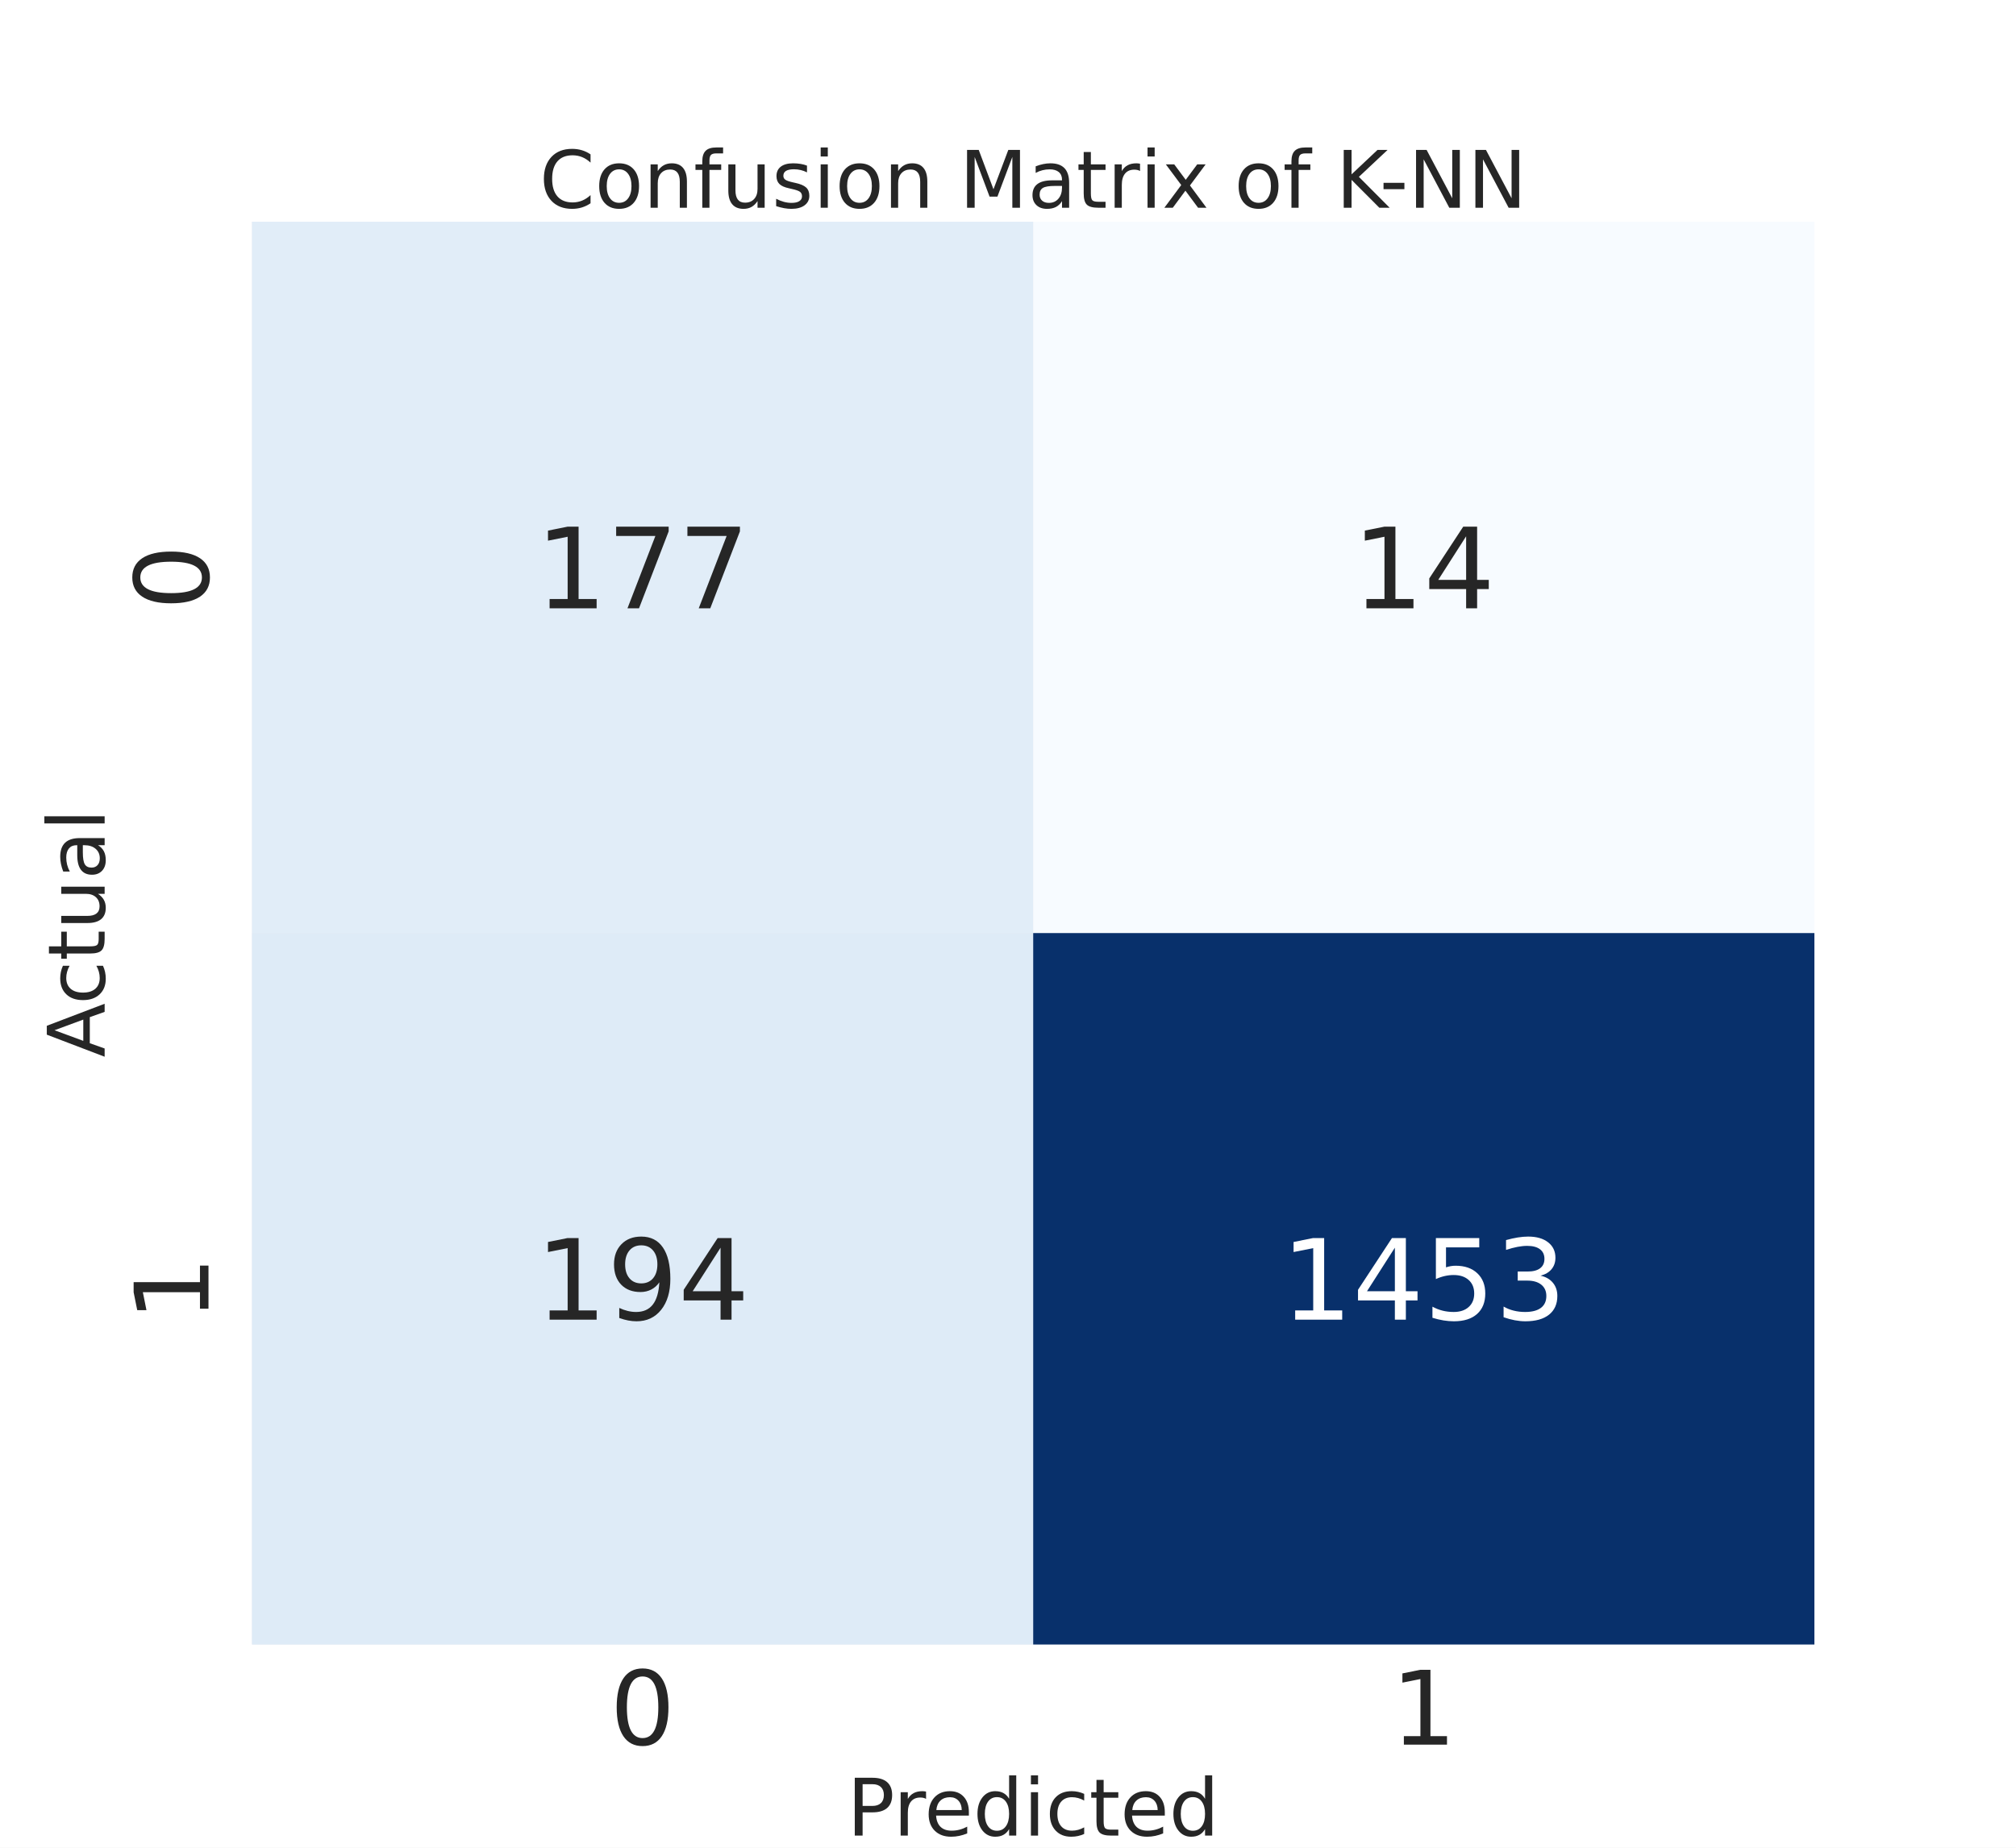
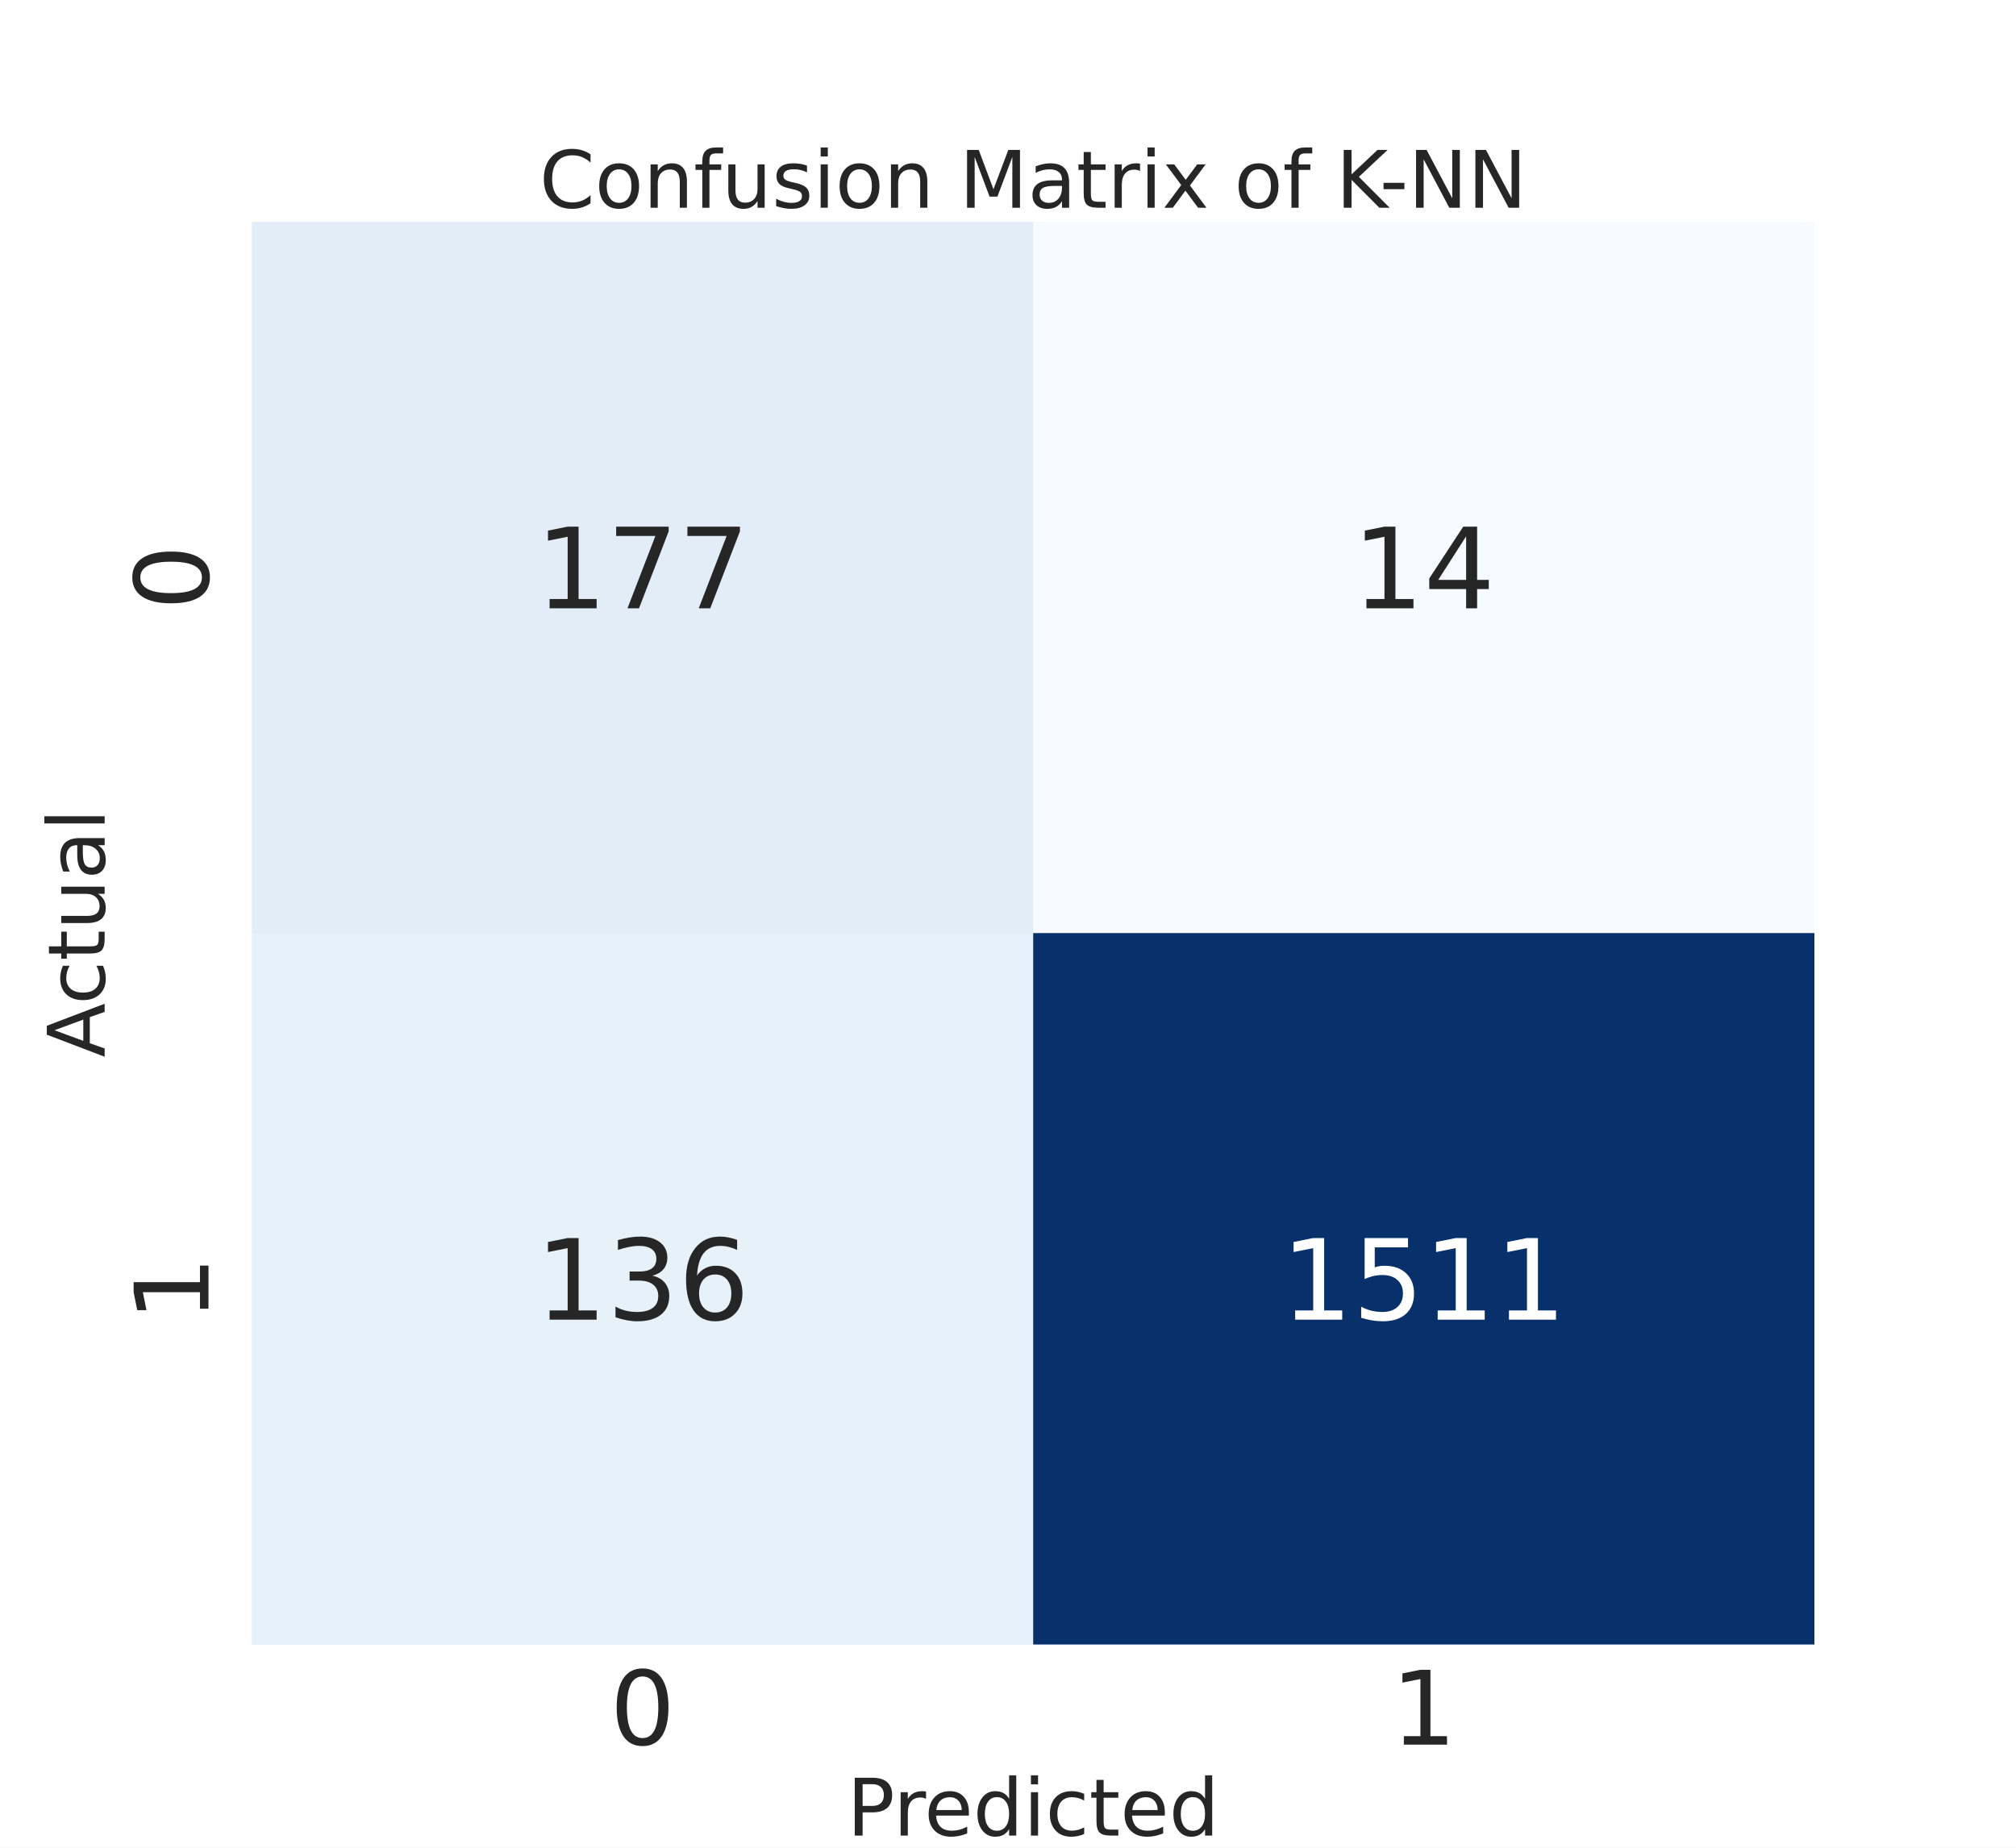
<svg xmlns="http://www.w3.org/2000/svg" xmlns:xlink="http://www.w3.org/1999/xlink" width="864pt" height="792pt" viewBox="0 0 864 792" version="1.1">
  <defs>
    <style type="text/css">*{stroke-linejoin: round; stroke-linecap: butt}</style>
  </defs>
  <g id="figure_1">
    <g id="patch_1">
      <path d="M 0 792  L 864 792  L 864 0  L 0 0  z " style="fill: #ffffff" />
    </g>
    <g id="axes_1">
      <g id="patch_2">
        <path d="M 108 704.88  L 777.6 704.88  L 777.6 95.04  L 108 95.04  z " style="fill: #eaeaf2" />
      </g>
      <g id="matplotlib.axis_1">
        <g id="xtick_1">
          <g id="text_1">
            <g style="fill: #262626" transform="translate(261.4025 747.8131) scale(0.44 -0.44)">
              <defs>
                <path id="DejaVuSans-30" d="M 2034 4250  Q 1547 4250 1301 3770  Q 1056 3291 1056 2328  Q 1056 1369 1301 889  Q 1547 409 2034 409  Q 2525 409 2770 889  Q 3016 1369 3016 2328  Q 3016 3291 2770 3770  Q 2525 4250 2034 4250  z M 2034 4750  Q 2819 4750 3233 4129  Q 3647 3509 3647 2328  Q 3647 1150 3233 529  Q 2819 -91 2034 -91  Q 1250 -91 836 529  Q 422 1150 422 2328  Q 422 3509 836 4129  Q 1250 4750 2034 4750  z " transform="scale(0.015625)" />
              </defs>
              <use xlink:href="#DejaVuSans-30" />
            </g>
          </g>
        </g>
        <g id="xtick_2">
          <g id="text_2">
            <g style="fill: #262626" transform="translate(596.2025 747.8131) scale(0.44 -0.44)">
              <defs>
                <path id="DejaVuSans-31" d="M 794 531  L 1825 531  L 1825 4091  L 703 3866  L 703 4441  L 1819 4666  L 2450 4666  L 2450 531  L 3481 531  L 3481 0  L 794 0  L 794 531  z " transform="scale(0.015625)" />
              </defs>
              <use xlink:href="#DejaVuSans-31" />
            </g>
          </g>
        </g>
        <g id="text_3">
          <g style="fill: #262626" transform="translate(363.0009 786.7984) scale(0.34 -0.34)">
            <defs>
              <path id="DejaVuSans-50" d="M 1259 4147  L 1259 2394  L 2053 2394  Q 2494 2394 2734 2622  Q 2975 2850 2975 3272  Q 2975 3691 2734 3919  Q 2494 4147 2053 4147  L 1259 4147  z M 628 4666  L 2053 4666  Q 2838 4666 3239 4311  Q 3641 3956 3641 3272  Q 3641 2581 3239 2228  Q 2838 1875 2053 1875  L 1259 1875  L 1259 0  L 628 0  L 628 4666  z " transform="scale(0.015625)" />
              <path id="DejaVuSans-72" d="M 2631 2963  Q 2534 3019 2420 3045  Q 2306 3072 2169 3072  Q 1681 3072 1420 2755  Q 1159 2438 1159 1844  L 1159 0  L 581 0  L 581 3500  L 1159 3500  L 1159 2956  Q 1341 3275 1631 3429  Q 1922 3584 2338 3584  Q 2397 3584 2469 3576  Q 2541 3569 2628 3553  L 2631 2963  z " transform="scale(0.015625)" />
              <path id="DejaVuSans-65" d="M 3597 1894  L 3597 1613  L 953 1613  Q 991 1019 1311 708  Q 1631 397 2203 397  Q 2534 397 2845 478  Q 3156 559 3463 722  L 3463 178  Q 3153 47 2828 -22  Q 2503 -91 2169 -91  Q 1331 -91 842 396  Q 353 884 353 1716  Q 353 2575 817 3079  Q 1281 3584 2069 3584  Q 2775 3584 3186 3129  Q 3597 2675 3597 1894  z M 3022 2063  Q 3016 2534 2758 2815  Q 2500 3097 2075 3097  Q 1594 3097 1305 2825  Q 1016 2553 972 2059  L 3022 2063  z " transform="scale(0.015625)" />
              <path id="DejaVuSans-64" d="M 2906 2969  L 2906 4863  L 3481 4863  L 3481 0  L 2906 0  L 2906 525  Q 2725 213 2448 61  Q 2172 -91 1784 -91  Q 1150 -91 751 415  Q 353 922 353 1747  Q 353 2572 751 3078  Q 1150 3584 1784 3584  Q 2172 3584 2448 3432  Q 2725 3281 2906 2969  z M 947 1747  Q 947 1113 1208 752  Q 1469 391 1925 391  Q 2381 391 2643 752  Q 2906 1113 2906 1747  Q 2906 2381 2643 2742  Q 2381 3103 1925 3103  Q 1469 3103 1208 2742  Q 947 2381 947 1747  z " transform="scale(0.015625)" />
              <path id="DejaVuSans-69" d="M 603 3500  L 1178 3500  L 1178 0  L 603 0  L 603 3500  z M 603 4863  L 1178 4863  L 1178 4134  L 603 4134  L 603 4863  z " transform="scale(0.015625)" />
              <path id="DejaVuSans-63" d="M 3122 3366  L 3122 2828  Q 2878 2963 2633 3030  Q 2388 3097 2138 3097  Q 1578 3097 1268 2742  Q 959 2388 959 1747  Q 959 1106 1268 751  Q 1578 397 2138 397  Q 2388 397 2633 464  Q 2878 531 3122 666  L 3122 134  Q 2881 22 2623 -34  Q 2366 -91 2075 -91  Q 1284 -91 818 406  Q 353 903 353 1747  Q 353 2603 823 3093  Q 1294 3584 2113 3584  Q 2378 3584 2631 3529  Q 2884 3475 3122 3366  z " transform="scale(0.015625)" />
              <path id="DejaVuSans-74" d="M 1172 4494  L 1172 3500  L 2356 3500  L 2356 3053  L 1172 3053  L 1172 1153  Q 1172 725 1289 603  Q 1406 481 1766 481  L 2356 481  L 2356 0  L 1766 0  Q 1100 0 847 248  Q 594 497 594 1153  L 594 3053  L 172 3053  L 172 3500  L 594 3500  L 594 4494  L 1172 4494  z " transform="scale(0.015625)" />
            </defs>
            <use xlink:href="#DejaVuSans-50" />
            <use xlink:href="#DejaVuSans-72" x="58.553" />
            <use xlink:href="#DejaVuSans-65" x="97.416" />
            <use xlink:href="#DejaVuSans-64" x="158.939" />
            <use xlink:href="#DejaVuSans-69" x="222.416" />
            <use xlink:href="#DejaVuSans-63" x="250.199" />
            <use xlink:href="#DejaVuSans-74" x="305.18" />
            <use xlink:href="#DejaVuSans-65" x="344.389" />
            <use xlink:href="#DejaVuSans-64" x="405.912" />
          </g>
        </g>
      </g>
      <g id="matplotlib.axis_2">
        <g id="ytick_1">
          <g id="text_4">
            <g style="fill: #262626" transform="translate(89.34937 261.4975) rotate(-90) scale(0.44 -0.44)">
              <use xlink:href="#DejaVuSans-30" />
            </g>
          </g>
        </g>
        <g id="ytick_2">
          <g id="text_5">
            <g style="fill: #262626" transform="translate(89.34937 566.4175) rotate(-90) scale(0.44 -0.44)">
              <use xlink:href="#DejaVuSans-31" />
            </g>
          </g>
        </g>
        <g id="text_6">
          <g style="fill: #262626" transform="translate(44.84531 453.2178) rotate(-90) scale(0.34 -0.34)">
            <defs>
              <path id="DejaVuSans-41" d="M 2188 4044  L 1331 1722  L 3047 1722  L 2188 4044  z M 1831 4666  L 2547 4666  L 4325 0  L 3669 0  L 3244 1197  L 1141 1197  L 716 0  L 50 0  L 1831 4666  z " transform="scale(0.015625)" />
              <path id="DejaVuSans-75" d="M 544 1381  L 544 3500  L 1119 3500  L 1119 1403  Q 1119 906 1312 657  Q 1506 409 1894 409  Q 2359 409 2629 706  Q 2900 1003 2900 1516  L 2900 3500  L 3475 3500  L 3475 0  L 2900 0  L 2900 538  Q 2691 219 2414 64  Q 2138 -91 1772 -91  Q 1169 -91 856 284  Q 544 659 544 1381  z M 1991 3584  L 1991 3584  z " transform="scale(0.015625)" />
              <path id="DejaVuSans-61" d="M 2194 1759  Q 1497 1759 1228 1600  Q 959 1441 959 1056  Q 959 750 1161 570  Q 1363 391 1709 391  Q 2188 391 2477 730  Q 2766 1069 2766 1631  L 2766 1759  L 2194 1759  z M 3341 1997  L 3341 0  L 2766 0  L 2766 531  Q 2569 213 2275 61  Q 1981 -91 1556 -91  Q 1019 -91 701 211  Q 384 513 384 1019  Q 384 1609 779 1909  Q 1175 2209 1959 2209  L 2766 2209  L 2766 2266  Q 2766 2663 2505 2880  Q 2244 3097 1772 3097  Q 1472 3097 1187 3025  Q 903 2953 641 2809  L 641 3341  Q 956 3463 1253 3523  Q 1550 3584 1831 3584  Q 2591 3584 2966 3190  Q 3341 2797 3341 1997  z " transform="scale(0.015625)" />
              <path id="DejaVuSans-6c" d="M 603 4863  L 1178 4863  L 1178 0  L 603 0  L 603 4863  z " transform="scale(0.015625)" />
            </defs>
            <use xlink:href="#DejaVuSans-41" />
            <use xlink:href="#DejaVuSans-63" x="66.658" />
            <use xlink:href="#DejaVuSans-74" x="121.639" />
            <use xlink:href="#DejaVuSans-75" x="160.848" />
            <use xlink:href="#DejaVuSans-61" x="224.227" />
            <use xlink:href="#DejaVuSans-6c" x="285.506" />
          </g>
        </g>
      </g>
      <g id="QuadMesh_1">
-         <path d="M 108 95.04  L 442.8 95.04  L 442.8 399.96  L 108 399.96  L 108 95.04  " clip-path="url(#p44e9a1a5e2)" style="fill: #e1edf8" />
-         <path d="M 442.8 95.04  L 777.6 95.04  L 777.6 399.96  L 442.8 399.96  L 442.8 95.04  " clip-path="url(#p44e9a1a5e2)" style="fill: #f7fbff" />
-         <path d="M 108 399.96  L 442.8 399.96  L 442.8 704.88  L 108 704.88  L 108 399.96  " clip-path="url(#p44e9a1a5e2)" style="fill: #deebf7" />
-         <path d="M 442.8 399.96  L 777.6 399.96  L 777.6 704.88  L 442.8 704.88  L 442.8 399.96  " clip-path="url(#p44e9a1a5e2)" style="fill: #08306b" />
+         <path d="M 108 95.04  L 442.8 95.04  L 442.8 399.96  L 108 399.96  L 108 95.04  " clip-path="url(#pc669d2933e)" style="fill: #e2edf8" />
+         <path d="M 442.8 95.04  L 777.6 95.04  L 777.6 399.96  L 442.8 399.96  L 442.8 95.04  " clip-path="url(#pc669d2933e)" style="fill: #f7fbff" />
+         <path d="M 108 399.96  L 442.8 399.96  L 442.8 704.88  L 108 704.88  L 108 399.96  " clip-path="url(#pc669d2933e)" style="fill: #e7f1fa" />
+         <path d="M 442.8 399.96  L 777.6 399.96  L 777.6 704.88  L 442.8 704.88  L 442.8 399.96  " clip-path="url(#pc669d2933e)" style="fill: #08306b" />
      </g>
      <g id="text_7">
        <g style="fill: #262626" transform="translate(229.59 260.745) scale(0.48 -0.48)">
          <defs>
            <path id="DejaVuSans-37" d="M 525 4666  L 3525 4666  L 3525 4397  L 1831 0  L 1172 0  L 2766 4134  L 525 4134  L 525 4666  z " transform="scale(0.015625)" />
          </defs>
          <use xlink:href="#DejaVuSans-31" />
          <use xlink:href="#DejaVuSans-37" x="63.623" />
          <use xlink:href="#DejaVuSans-37" x="127.246" />
        </g>
      </g>
      <g id="text_8">
        <g style="fill: #262626" transform="translate(579.66 260.745) scale(0.48 -0.48)">
          <defs>
            <path id="DejaVuSans-34" d="M 2419 4116  L 825 1625  L 2419 1625  L 2419 4116  z M 2253 4666  L 3047 4666  L 3047 1625  L 3713 1625  L 3713 1100  L 3047 1100  L 3047 0  L 2419 0  L 2419 1100  L 313 1100  L 313 1709  L 2253 4666  z " transform="scale(0.015625)" />
          </defs>
          <use xlink:href="#DejaVuSans-31" />
          <use xlink:href="#DejaVuSans-34" x="63.623" />
        </g>
      </g>
      <g id="text_9">
        <g style="fill: #262626" transform="translate(229.59 565.665) scale(0.48 -0.48)">
          <defs>
-             <path id="DejaVuSans-39" d="M 703 97  L 703 672  Q 941 559 1184 500  Q 1428 441 1663 441  Q 2288 441 2617 861  Q 2947 1281 2994 2138  Q 2813 1869 2534 1725  Q 2256 1581 1919 1581  Q 1219 1581 811 2004  Q 403 2428 403 3163  Q 403 3881 828 4315  Q 1253 4750 1959 4750  Q 2769 4750 3195 4129  Q 3622 3509 3622 2328  Q 3622 1225 3098 567  Q 2575 -91 1691 -91  Q 1453 -91 1209 -44  Q 966 3 703 97  z M 1959 2075  Q 2384 2075 2632 2365  Q 2881 2656 2881 3163  Q 2881 3666 2632 3958  Q 2384 4250 1959 4250  Q 1534 4250 1286 3958  Q 1038 3666 1038 3163  Q 1038 2656 1286 2365  Q 1534 2075 1959 2075  z " transform="scale(0.015625)" />
+             <path id="DejaVuSans-33" d="M 2597 2516  Q 3050 2419 3304 2112  Q 3559 1806 3559 1356  Q 3559 666 3084 287  Q 2609 -91 1734 -91  Q 1441 -91 1130 -33  Q 819 25 488 141  L 488 750  Q 750 597 1062 519  Q 1375 441 1716 441  Q 2309 441 2620 675  Q 2931 909 2931 1356  Q 2931 1769 2642 2001  Q 2353 2234 1838 2234  L 1294 2234  L 1294 2753  L 1863 2753  Q 2328 2753 2575 2939  Q 2822 3125 2822 3475  Q 2822 3834 2567 4026  Q 2313 4219 1838 4219  Q 1578 4219 1281 4162  Q 984 4106 628 3988  L 628 4550  Q 988 4650 1302 4700  Q 1616 4750 1894 4750  Q 2613 4750 3031 4423  Q 3450 4097 3450 3541  Q 3450 3153 3228 2886  Q 3006 2619 2597 2516  z " transform="scale(0.015625)" />
+             <path id="DejaVuSans-36" d="M 2113 2584  Q 1688 2584 1439 2293  Q 1191 2003 1191 1497  Q 1191 994 1439 701  Q 1688 409 2113 409  Q 2538 409 2786 701  Q 3034 994 3034 1497  Q 3034 2003 2786 2293  Q 2538 2584 2113 2584  z M 3366 4563  L 3366 3988  Q 3128 4100 2886 4159  Q 2644 4219 2406 4219  Q 1781 4219 1451 3797  Q 1122 3375 1075 2522  Q 1259 2794 1537 2939  Q 1816 3084 2150 3084  Q 2853 3084 3261 2657  Q 3669 2231 3669 1497  Q 3669 778 3244 343  Q 2819 -91 2113 -91  Q 1303 -91 875 529  Q 447 1150 447 2328  Q 447 3434 972 4092  Q 1497 4750 2381 4750  Q 2619 4750 2861 4703  Q 3103 4656 3366 4563  z " transform="scale(0.015625)" />
          </defs>
          <use xlink:href="#DejaVuSans-31" />
-           <use xlink:href="#DejaVuSans-39" x="63.623" />
-           <use xlink:href="#DejaVuSans-34" x="127.246" />
+           <use xlink:href="#DejaVuSans-33" x="63.623" />
+           <use xlink:href="#DejaVuSans-36" x="127.246" />
        </g>
      </g>
      <g id="text_10">
        <g style="fill: #ffffff" transform="translate(549.12 565.665) scale(0.48 -0.48)">
          <defs>
            <path id="DejaVuSans-35" d="M 691 4666  L 3169 4666  L 3169 4134  L 1269 4134  L 1269 2991  Q 1406 3038 1543 3061  Q 1681 3084 1819 3084  Q 2600 3084 3056 2656  Q 3513 2228 3513 1497  Q 3513 744 3044 326  Q 2575 -91 1722 -91  Q 1428 -91 1123 -41  Q 819 9 494 109  L 494 744  Q 775 591 1075 516  Q 1375 441 1709 441  Q 2250 441 2565 725  Q 2881 1009 2881 1497  Q 2881 1984 2565 2268  Q 2250 2553 1709 2553  Q 1456 2553 1204 2497  Q 953 2441 691 2322  L 691 4666  z " transform="scale(0.015625)" />
-             <path id="DejaVuSans-33" d="M 2597 2516  Q 3050 2419 3304 2112  Q 3559 1806 3559 1356  Q 3559 666 3084 287  Q 2609 -91 1734 -91  Q 1441 -91 1130 -33  Q 819 25 488 141  L 488 750  Q 750 597 1062 519  Q 1375 441 1716 441  Q 2309 441 2620 675  Q 2931 909 2931 1356  Q 2931 1769 2642 2001  Q 2353 2234 1838 2234  L 1294 2234  L 1294 2753  L 1863 2753  Q 2328 2753 2575 2939  Q 2822 3125 2822 3475  Q 2822 3834 2567 4026  Q 2313 4219 1838 4219  Q 1578 4219 1281 4162  Q 984 4106 628 3988  L 628 4550  Q 988 4650 1302 4700  Q 1616 4750 1894 4750  Q 2613 4750 3031 4423  Q 3450 4097 3450 3541  Q 3450 3153 3228 2886  Q 3006 2619 2597 2516  z " transform="scale(0.015625)" />
          </defs>
          <use xlink:href="#DejaVuSans-31" />
-           <use xlink:href="#DejaVuSans-34" x="63.623" />
-           <use xlink:href="#DejaVuSans-35" x="127.246" />
-           <use xlink:href="#DejaVuSans-33" x="190.869" />
+           <use xlink:href="#DejaVuSans-35" x="63.623" />
+           <use xlink:href="#DejaVuSans-31" x="127.246" />
+           <use xlink:href="#DejaVuSans-31" x="190.869" />
        </g>
      </g>
      <g id="text_11">
        <g style="fill: #262626" transform="translate(231.1898 89.04) scale(0.34 -0.34)">
          <defs>
            <path id="DejaVuSans-43" d="M 4122 4306  L 4122 3641  Q 3803 3938 3442 4084  Q 3081 4231 2675 4231  Q 1875 4231 1450 3742  Q 1025 3253 1025 2328  Q 1025 1406 1450 917  Q 1875 428 2675 428  Q 3081 428 3442 575  Q 3803 722 4122 1019  L 4122 359  Q 3791 134 3420 21  Q 3050 -91 2638 -91  Q 1578 -91 968 557  Q 359 1206 359 2328  Q 359 3453 968 4101  Q 1578 4750 2638 4750  Q 3056 4750 3426 4639  Q 3797 4528 4122 4306  z " transform="scale(0.015625)" />
            <path id="DejaVuSans-6f" d="M 1959 3097  Q 1497 3097 1228 2736  Q 959 2375 959 1747  Q 959 1119 1226 758  Q 1494 397 1959 397  Q 2419 397 2687 759  Q 2956 1122 2956 1747  Q 2956 2369 2687 2733  Q 2419 3097 1959 3097  z M 1959 3584  Q 2709 3584 3137 3096  Q 3566 2609 3566 1747  Q 3566 888 3137 398  Q 2709 -91 1959 -91  Q 1206 -91 779 398  Q 353 888 353 1747  Q 353 2609 779 3096  Q 1206 3584 1959 3584  z " transform="scale(0.015625)" />
            <path id="DejaVuSans-6e" d="M 3513 2113  L 3513 0  L 2938 0  L 2938 2094  Q 2938 2591 2744 2837  Q 2550 3084 2163 3084  Q 1697 3084 1428 2787  Q 1159 2491 1159 1978  L 1159 0  L 581 0  L 581 3500  L 1159 3500  L 1159 2956  Q 1366 3272 1645 3428  Q 1925 3584 2291 3584  Q 2894 3584 3203 3211  Q 3513 2838 3513 2113  z " transform="scale(0.015625)" />
            <path id="DejaVuSans-66" d="M 2375 4863  L 2375 4384  L 1825 4384  Q 1516 4384 1395 4259  Q 1275 4134 1275 3809  L 1275 3500  L 2222 3500  L 2222 3053  L 1275 3053  L 1275 0  L 697 0  L 697 3053  L 147 3053  L 147 3500  L 697 3500  L 697 3744  Q 697 4328 969 4595  Q 1241 4863 1831 4863  L 2375 4863  z " transform="scale(0.015625)" />
            <path id="DejaVuSans-73" d="M 2834 3397  L 2834 2853  Q 2591 2978 2328 3040  Q 2066 3103 1784 3103  Q 1356 3103 1142 2972  Q 928 2841 928 2578  Q 928 2378 1081 2264  Q 1234 2150 1697 2047  L 1894 2003  Q 2506 1872 2764 1633  Q 3022 1394 3022 966  Q 3022 478 2636 193  Q 2250 -91 1575 -91  Q 1294 -91 989 -36  Q 684 19 347 128  L 347 722  Q 666 556 975 473  Q 1284 391 1588 391  Q 1994 391 2212 530  Q 2431 669 2431 922  Q 2431 1156 2273 1281  Q 2116 1406 1581 1522  L 1381 1569  Q 847 1681 609 1914  Q 372 2147 372 2553  Q 372 3047 722 3315  Q 1072 3584 1716 3584  Q 2034 3584 2315 3537  Q 2597 3491 2834 3397  z " transform="scale(0.015625)" />
            <path id="DejaVuSans-20" transform="scale(0.015625)" />
            <path id="DejaVuSans-4d" d="M 628 4666  L 1569 4666  L 2759 1491  L 3956 4666  L 4897 4666  L 4897 0  L 4281 0  L 4281 4097  L 3078 897  L 2444 897  L 1241 4097  L 1241 0  L 628 0  L 628 4666  z " transform="scale(0.015625)" />
            <path id="DejaVuSans-78" d="M 3513 3500  L 2247 1797  L 3578 0  L 2900 0  L 1881 1375  L 863 0  L 184 0  L 1544 1831  L 300 3500  L 978 3500  L 1906 2253  L 2834 3500  L 3513 3500  z " transform="scale(0.015625)" />
            <path id="DejaVuSans-4b" d="M 628 4666  L 1259 4666  L 1259 2694  L 3353 4666  L 4166 4666  L 1850 2491  L 4331 0  L 3500 0  L 1259 2247  L 1259 0  L 628 0  L 628 4666  z " transform="scale(0.015625)" />
            <path id="DejaVuSans-2d" d="M 313 2009  L 1997 2009  L 1997 1497  L 313 1497  L 313 2009  z " transform="scale(0.015625)" />
            <path id="DejaVuSans-4e" d="M 628 4666  L 1478 4666  L 3547 763  L 3547 4666  L 4159 4666  L 4159 0  L 3309 0  L 1241 3903  L 1241 0  L 628 0  L 628 4666  z " transform="scale(0.015625)" />
          </defs>
          <use xlink:href="#DejaVuSans-43" />
          <use xlink:href="#DejaVuSans-6f" x="69.824" />
          <use xlink:href="#DejaVuSans-6e" x="131.006" />
          <use xlink:href="#DejaVuSans-66" x="194.385" />
          <use xlink:href="#DejaVuSans-75" x="229.59" />
          <use xlink:href="#DejaVuSans-73" x="292.969" />
          <use xlink:href="#DejaVuSans-69" x="345.068" />
          <use xlink:href="#DejaVuSans-6f" x="372.852" />
          <use xlink:href="#DejaVuSans-6e" x="434.033" />
          <use xlink:href="#DejaVuSans-20" x="497.412" />
          <use xlink:href="#DejaVuSans-4d" x="529.199" />
          <use xlink:href="#DejaVuSans-61" x="615.479" />
          <use xlink:href="#DejaVuSans-74" x="676.758" />
          <use xlink:href="#DejaVuSans-72" x="715.967" />
          <use xlink:href="#DejaVuSans-69" x="757.08" />
          <use xlink:href="#DejaVuSans-78" x="784.863" />
          <use xlink:href="#DejaVuSans-20" x="844.043" />
          <use xlink:href="#DejaVuSans-6f" x="875.83" />
          <use xlink:href="#DejaVuSans-66" x="937.012" />
          <use xlink:href="#DejaVuSans-20" x="972.217" />
          <use xlink:href="#DejaVuSans-4b" x="1004.004" />
          <use xlink:href="#DejaVuSans-2d" x="1059.08" />
          <use xlink:href="#DejaVuSans-4e" x="1095.164" />
          <use xlink:href="#DejaVuSans-4e" x="1169.969" />
        </g>
      </g>
    </g>
  </g>
  <defs>
-     <clipPath id="p44e9a1a5e2">
+     <clipPath id="pc669d2933e">
      <rect x="108" y="95.04" width="669.6" height="609.84" />
    </clipPath>
  </defs>
</svg>
